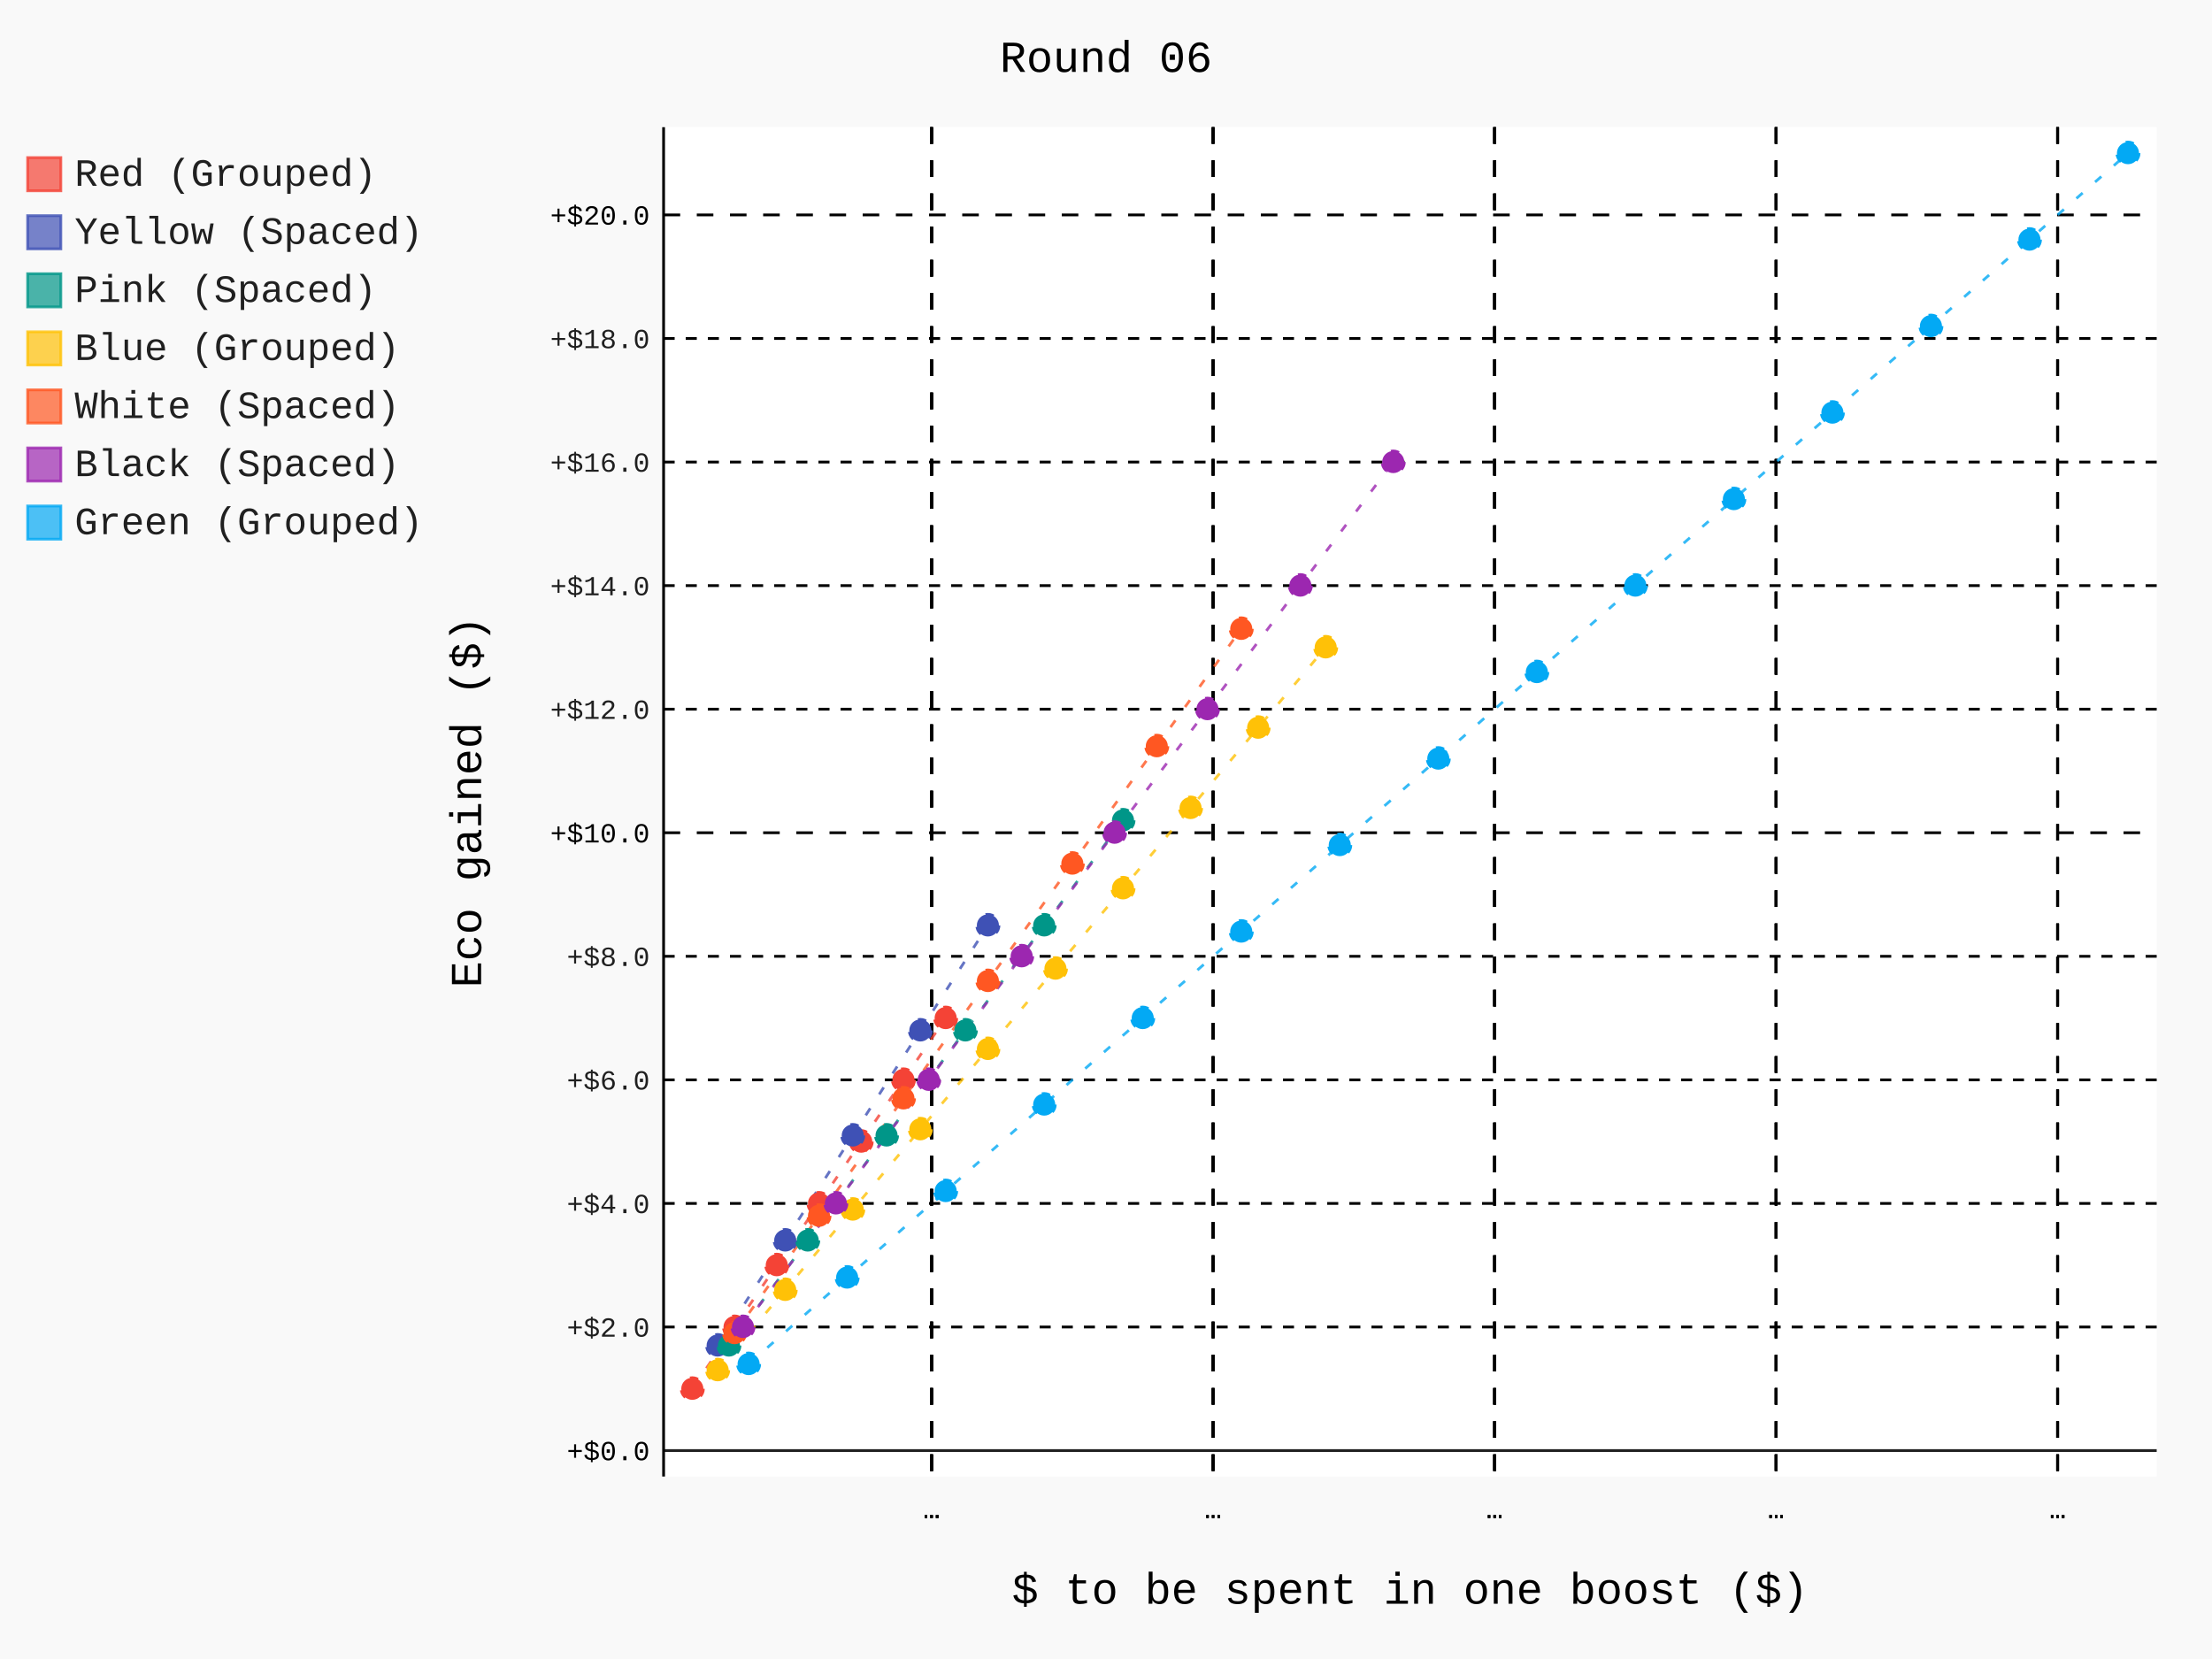
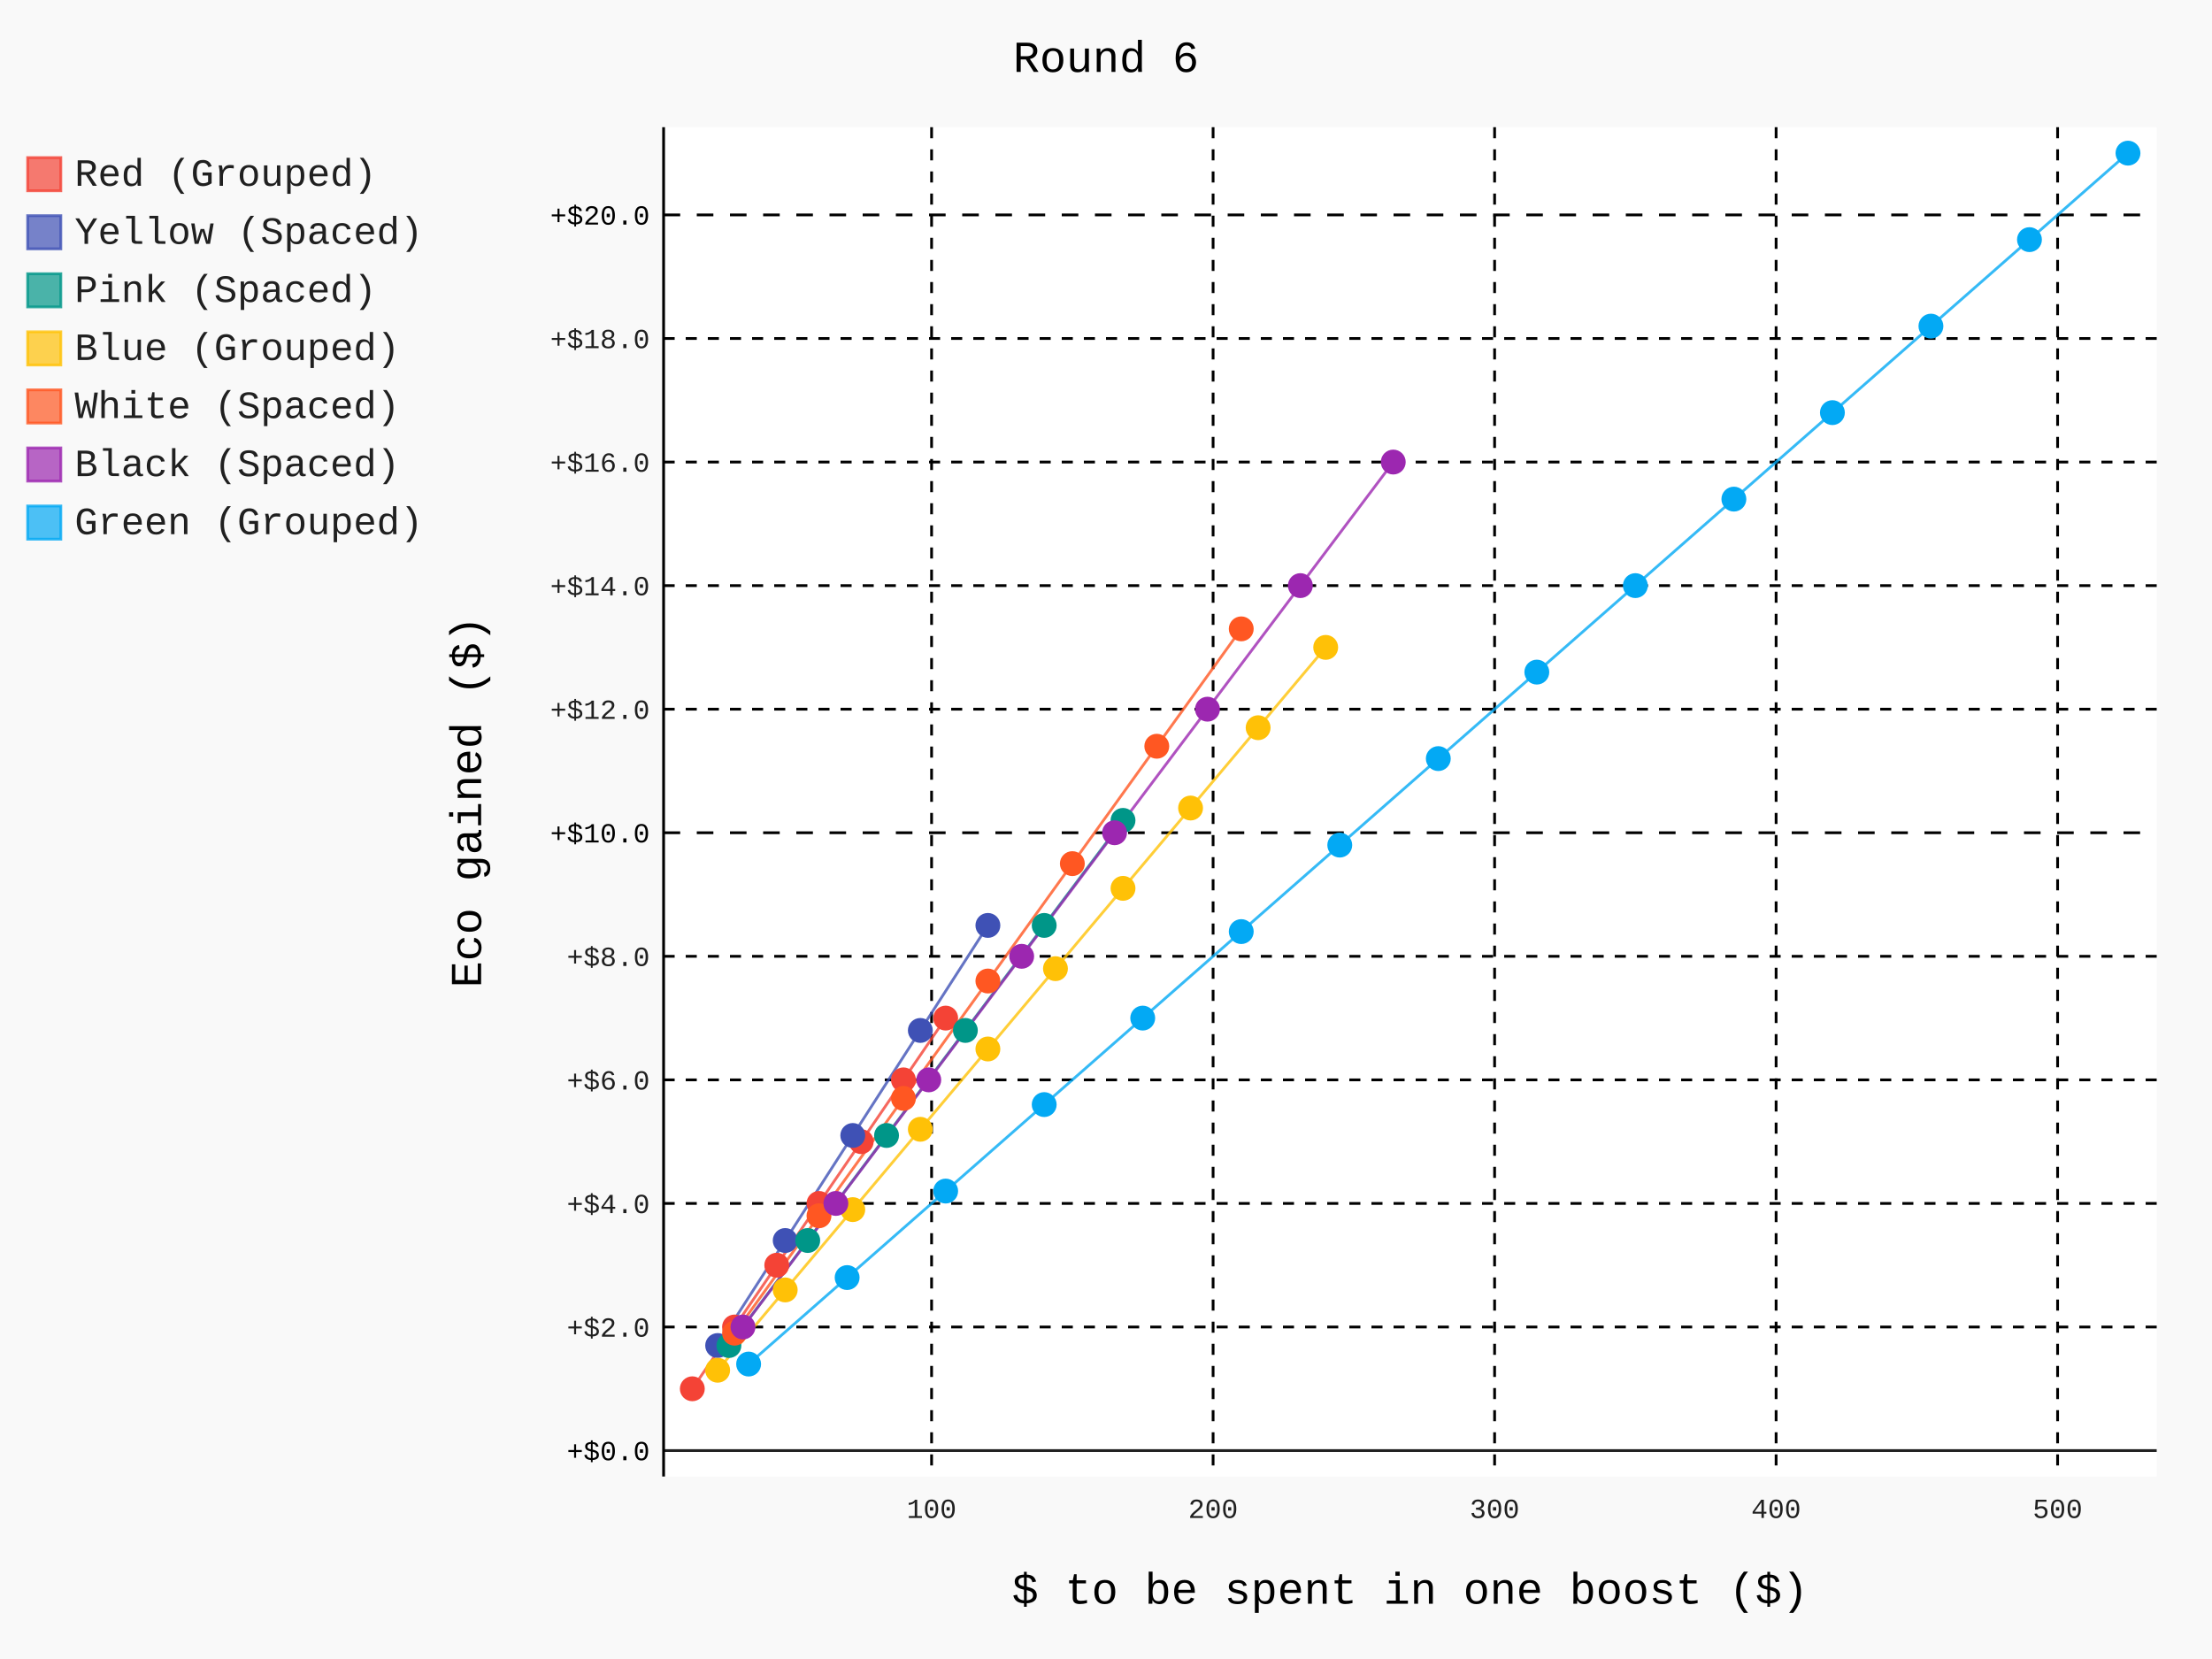
- <svg xmlns="http://www.w3.org/2000/svg" id="chart-84c415e4-877d-41c5-bbbe-a6e9b00bc953" class="pygal-chart" viewBox="0 0 800 600">
+ <svg xmlns="http://www.w3.org/2000/svg" id="chart-5680f69f-2356-4c0c-a480-8673e4171f04" class="pygal-chart" viewBox="0 0 800 600">
  <defs>
-     <style type="text/css">#chart-84c415e4-877d-41c5-bbbe-a6e9b00bc953{-webkit-user-select:none;-webkit-font-smoothing:antialiased;font-family:Consolas,"Liberation Mono",Menlo,Courier,monospace}#chart-84c415e4-877d-41c5-bbbe-a6e9b00bc953 .title{font-family:Consolas,"Liberation Mono",Menlo,Courier,monospace;font-size:16px}#chart-84c415e4-877d-41c5-bbbe-a6e9b00bc953 .legends .legend text{font-family:Consolas,"Liberation Mono",Menlo,Courier,monospace;font-size:14px}#chart-84c415e4-877d-41c5-bbbe-a6e9b00bc953 .axis text{font-family:Consolas,"Liberation Mono",Menlo,Courier,monospace;font-size:10px}#chart-84c415e4-877d-41c5-bbbe-a6e9b00bc953 .axis text.major{font-family:Consolas,"Liberation Mono",Menlo,Courier,monospace;font-size:10px}#chart-84c415e4-877d-41c5-bbbe-a6e9b00bc953 .text-overlay text.value{font-family:Consolas,"Liberation Mono",Menlo,Courier,monospace;font-size:16px}#chart-84c415e4-877d-41c5-bbbe-a6e9b00bc953 .text-overlay text.label{font-family:Consolas,"Liberation Mono",Menlo,Courier,monospace;font-size:10px}#chart-84c415e4-877d-41c5-bbbe-a6e9b00bc953 .tooltip{font-family:Consolas,"Liberation Mono",Menlo,Courier,monospace;font-size:14px}#chart-84c415e4-877d-41c5-bbbe-a6e9b00bc953 text.no_data{font-family:Consolas,"Liberation Mono",Menlo,Courier,monospace;font-size:64px}
- #chart-84c415e4-877d-41c5-bbbe-a6e9b00bc953{background-color:rgba(249,249,249,1)}#chart-84c415e4-877d-41c5-bbbe-a6e9b00bc953 path,#chart-84c415e4-877d-41c5-bbbe-a6e9b00bc953 line,#chart-84c415e4-877d-41c5-bbbe-a6e9b00bc953 rect,#chart-84c415e4-877d-41c5-bbbe-a6e9b00bc953 circle{-webkit-transition:150ms;-moz-transition:150ms;transition:150ms}#chart-84c415e4-877d-41c5-bbbe-a6e9b00bc953 .graph &gt; .background{fill:rgba(249,249,249,1)}#chart-84c415e4-877d-41c5-bbbe-a6e9b00bc953 .plot &gt; .background{fill:rgba(255,255,255,1)}#chart-84c415e4-877d-41c5-bbbe-a6e9b00bc953 .graph{fill:rgba(0,0,0,.87)}#chart-84c415e4-877d-41c5-bbbe-a6e9b00bc953 text.no_data{fill:rgba(0,0,0,1)}#chart-84c415e4-877d-41c5-bbbe-a6e9b00bc953 .title{fill:rgba(0,0,0,1)}#chart-84c415e4-877d-41c5-bbbe-a6e9b00bc953 .legends .legend text{fill:rgba(0,0,0,.87)}#chart-84c415e4-877d-41c5-bbbe-a6e9b00bc953 .legends .legend:hover text{fill:rgba(0,0,0,1)}#chart-84c415e4-877d-41c5-bbbe-a6e9b00bc953 .axis .line{stroke:rgba(0,0,0,1)}#chart-84c415e4-877d-41c5-bbbe-a6e9b00bc953 .axis .guide.line{stroke:rgba(0,0,0,.54)}#chart-84c415e4-877d-41c5-bbbe-a6e9b00bc953 .axis .major.line{stroke:rgba(0,0,0,.87)}#chart-84c415e4-877d-41c5-bbbe-a6e9b00bc953 .axis text.major{fill:rgba(0,0,0,1)}#chart-84c415e4-877d-41c5-bbbe-a6e9b00bc953 .axis.y .guides:hover .guide.line,#chart-84c415e4-877d-41c5-bbbe-a6e9b00bc953 .line-graph .axis.x .guides:hover .guide.line,#chart-84c415e4-877d-41c5-bbbe-a6e9b00bc953 .stackedline-graph .axis.x .guides:hover .guide.line,#chart-84c415e4-877d-41c5-bbbe-a6e9b00bc953 .xy-graph .axis.x .guides:hover .guide.line{stroke:rgba(0,0,0,1)}#chart-84c415e4-877d-41c5-bbbe-a6e9b00bc953 .axis .guides:hover text{fill:rgba(0,0,0,1)}#chart-84c415e4-877d-41c5-bbbe-a6e9b00bc953 .reactive{fill-opacity:.7;stroke-opacity:.8;stroke-width:1}#chart-84c415e4-877d-41c5-bbbe-a6e9b00bc953 .ci{stroke:rgba(0,0,0,.87)}#chart-84c415e4-877d-41c5-bbbe-a6e9b00bc953 .reactive.active,#chart-84c415e4-877d-41c5-bbbe-a6e9b00bc953 .active .reactive{fill-opacity:.8;stroke-opacity:.9;stroke-width:4}#chart-84c415e4-877d-41c5-bbbe-a6e9b00bc953 .ci .reactive.active{stroke-width:1.5}#chart-84c415e4-877d-41c5-bbbe-a6e9b00bc953 .series text{fill:rgba(0,0,0,1)}#chart-84c415e4-877d-41c5-bbbe-a6e9b00bc953 .tooltip rect{fill:rgba(255,255,255,1);stroke:rgba(0,0,0,1);-webkit-transition:opacity 150ms;-moz-transition:opacity 150ms;transition:opacity 150ms}#chart-84c415e4-877d-41c5-bbbe-a6e9b00bc953 .tooltip .label{fill:rgba(0,0,0,.87)}#chart-84c415e4-877d-41c5-bbbe-a6e9b00bc953 .tooltip .label{fill:rgba(0,0,0,.87)}#chart-84c415e4-877d-41c5-bbbe-a6e9b00bc953 .tooltip .legend{font-size:.8em;fill:rgba(0,0,0,.54)}#chart-84c415e4-877d-41c5-bbbe-a6e9b00bc953 .tooltip .x_label{font-size:.6em;fill:rgba(0,0,0,1)}#chart-84c415e4-877d-41c5-bbbe-a6e9b00bc953 .tooltip .xlink{font-size:.5em;text-decoration:underline}#chart-84c415e4-877d-41c5-bbbe-a6e9b00bc953 .tooltip .value{font-size:1.5em}#chart-84c415e4-877d-41c5-bbbe-a6e9b00bc953 .bound{font-size:.5em}#chart-84c415e4-877d-41c5-bbbe-a6e9b00bc953 .max-value{font-size:.75em;fill:rgba(0,0,0,.54)}#chart-84c415e4-877d-41c5-bbbe-a6e9b00bc953 .map-element{fill:rgba(255,255,255,1);stroke:rgba(0,0,0,.54) !important}#chart-84c415e4-877d-41c5-bbbe-a6e9b00bc953 .map-element .reactive{fill-opacity:inherit;stroke-opacity:inherit}#chart-84c415e4-877d-41c5-bbbe-a6e9b00bc953 .color-0,#chart-84c415e4-877d-41c5-bbbe-a6e9b00bc953 .color-0 a:visited{stroke:#F44336;fill:#F44336}#chart-84c415e4-877d-41c5-bbbe-a6e9b00bc953 .color-1,#chart-84c415e4-877d-41c5-bbbe-a6e9b00bc953 .color-1 a:visited{stroke:#3F51B5;fill:#3F51B5}#chart-84c415e4-877d-41c5-bbbe-a6e9b00bc953 .color-2,#chart-84c415e4-877d-41c5-bbbe-a6e9b00bc953 .color-2 a:visited{stroke:#009688;fill:#009688}#chart-84c415e4-877d-41c5-bbbe-a6e9b00bc953 .color-3,#chart-84c415e4-877d-41c5-bbbe-a6e9b00bc953 .color-3 a:visited{stroke:#FFC107;fill:#FFC107}#chart-84c415e4-877d-41c5-bbbe-a6e9b00bc953 .color-4,#chart-84c415e4-877d-41c5-bbbe-a6e9b00bc953 .color-4 a:visited{stroke:#FF5722;fill:#FF5722}#chart-84c415e4-877d-41c5-bbbe-a6e9b00bc953 .color-5,#chart-84c415e4-877d-41c5-bbbe-a6e9b00bc953 .color-5 a:visited{stroke:#9C27B0;fill:#9C27B0}#chart-84c415e4-877d-41c5-bbbe-a6e9b00bc953 .color-6,#chart-84c415e4-877d-41c5-bbbe-a6e9b00bc953 .color-6 a:visited{stroke:#03A9F4;fill:#03A9F4}#chart-84c415e4-877d-41c5-bbbe-a6e9b00bc953 .text-overlay .color-0 text{fill:black}#chart-84c415e4-877d-41c5-bbbe-a6e9b00bc953 .text-overlay .color-1 text{fill:black}#chart-84c415e4-877d-41c5-bbbe-a6e9b00bc953 .text-overlay .color-2 text{fill:black}#chart-84c415e4-877d-41c5-bbbe-a6e9b00bc953 .text-overlay .color-3 text{fill:black}#chart-84c415e4-877d-41c5-bbbe-a6e9b00bc953 .text-overlay .color-4 text{fill:black}#chart-84c415e4-877d-41c5-bbbe-a6e9b00bc953 .text-overlay .color-5 text{fill:black}#chart-84c415e4-877d-41c5-bbbe-a6e9b00bc953 .text-overlay .color-6 text{fill:black}#chart-84c415e4-877d-41c5-bbbe-a6e9b00bc953 .series{stroke-width:2;stroke-dasharray:3,6}#chart-84c415e4-877d-41c5-bbbe-a6e9b00bc953 .series.serie-0{stroke-width:2;stroke-dasharray:3,6}#chart-84c415e4-877d-41c5-bbbe-a6e9b00bc953 .series.serie-1{stroke-width:2;stroke-dasharray:3,6}#chart-84c415e4-877d-41c5-bbbe-a6e9b00bc953 .series.serie-2{stroke-width:2;stroke-dasharray:3,6}#chart-84c415e4-877d-41c5-bbbe-a6e9b00bc953 .series.serie-3{stroke-width:2;stroke-dasharray:3,6}#chart-84c415e4-877d-41c5-bbbe-a6e9b00bc953 .series.serie-4{stroke-width:2;stroke-dasharray:3,6}#chart-84c415e4-877d-41c5-bbbe-a6e9b00bc953 .series.serie-5{stroke-width:2;stroke-dasharray:3,6}#chart-84c415e4-877d-41c5-bbbe-a6e9b00bc953 .series.serie-6{stroke-width:2;stroke-dasharray:3,6}
- #chart-84c415e4-877d-41c5-bbbe-a6e9b00bc953 text.no_data{text-anchor:middle}#chart-84c415e4-877d-41c5-bbbe-a6e9b00bc953 .guide.line{fill:none}#chart-84c415e4-877d-41c5-bbbe-a6e9b00bc953 .centered{text-anchor:middle}#chart-84c415e4-877d-41c5-bbbe-a6e9b00bc953 .title{text-anchor:middle}#chart-84c415e4-877d-41c5-bbbe-a6e9b00bc953 .legends .legend text{fill-opacity:1}#chart-84c415e4-877d-41c5-bbbe-a6e9b00bc953 .axis.x text{text-anchor:middle}#chart-84c415e4-877d-41c5-bbbe-a6e9b00bc953 .axis.x:not(.web) text[transform]{text-anchor:start}#chart-84c415e4-877d-41c5-bbbe-a6e9b00bc953 .axis.x:not(.web) text[transform].backwards{text-anchor:end}#chart-84c415e4-877d-41c5-bbbe-a6e9b00bc953 .axis.y text{text-anchor:end}#chart-84c415e4-877d-41c5-bbbe-a6e9b00bc953 .axis.y text[transform].backwards{text-anchor:start}#chart-84c415e4-877d-41c5-bbbe-a6e9b00bc953 .axis.y2 text{text-anchor:start}#chart-84c415e4-877d-41c5-bbbe-a6e9b00bc953 .axis.y2 text[transform].backwards{text-anchor:end}#chart-84c415e4-877d-41c5-bbbe-a6e9b00bc953 .axis .guide.line{stroke-dasharray:4,4;stroke:black}#chart-84c415e4-877d-41c5-bbbe-a6e9b00bc953 .axis .major.guide.line{stroke-dasharray:6,6;stroke:black}#chart-84c415e4-877d-41c5-bbbe-a6e9b00bc953 .horizontal .axis.y .guide.line,#chart-84c415e4-877d-41c5-bbbe-a6e9b00bc953 .horizontal .axis.y2 .guide.line,#chart-84c415e4-877d-41c5-bbbe-a6e9b00bc953 .vertical .axis.x .guide.line{opacity:0}#chart-84c415e4-877d-41c5-bbbe-a6e9b00bc953 .horizontal .axis.always_show .guide.line,#chart-84c415e4-877d-41c5-bbbe-a6e9b00bc953 .vertical .axis.always_show .guide.line{opacity:1 !important}#chart-84c415e4-877d-41c5-bbbe-a6e9b00bc953 .axis.y .guides:hover .guide.line,#chart-84c415e4-877d-41c5-bbbe-a6e9b00bc953 .axis.y2 .guides:hover .guide.line,#chart-84c415e4-877d-41c5-bbbe-a6e9b00bc953 .axis.x .guides:hover .guide.line{opacity:1}#chart-84c415e4-877d-41c5-bbbe-a6e9b00bc953 .axis .guides:hover text{opacity:1}#chart-84c415e4-877d-41c5-bbbe-a6e9b00bc953 .nofill{fill:none}#chart-84c415e4-877d-41c5-bbbe-a6e9b00bc953 .subtle-fill{fill-opacity:.2}#chart-84c415e4-877d-41c5-bbbe-a6e9b00bc953 .dot{stroke-width:1px;fill-opacity:1;stroke-opacity:1}#chart-84c415e4-877d-41c5-bbbe-a6e9b00bc953 .dot.active{stroke-width:5px}#chart-84c415e4-877d-41c5-bbbe-a6e9b00bc953 .dot.negative{fill:transparent}#chart-84c415e4-877d-41c5-bbbe-a6e9b00bc953 text,#chart-84c415e4-877d-41c5-bbbe-a6e9b00bc953 tspan{stroke:none !important}#chart-84c415e4-877d-41c5-bbbe-a6e9b00bc953 .series text.active{opacity:1}#chart-84c415e4-877d-41c5-bbbe-a6e9b00bc953 .tooltip rect{fill-opacity:.95;stroke-width:.5}#chart-84c415e4-877d-41c5-bbbe-a6e9b00bc953 .tooltip text{fill-opacity:1}#chart-84c415e4-877d-41c5-bbbe-a6e9b00bc953 .showable{visibility:hidden}#chart-84c415e4-877d-41c5-bbbe-a6e9b00bc953 .showable.shown{visibility:visible}#chart-84c415e4-877d-41c5-bbbe-a6e9b00bc953 .gauge-background{fill:rgba(229,229,229,1);stroke:none}#chart-84c415e4-877d-41c5-bbbe-a6e9b00bc953 .bg-lines{stroke:rgba(249,249,249,1);stroke-width:2px}</style>
+     <style type="text/css">#chart-5680f69f-2356-4c0c-a480-8673e4171f04{-webkit-user-select:none;-webkit-font-smoothing:antialiased;font-family:Consolas,"Liberation Mono",Menlo,Courier,monospace}#chart-5680f69f-2356-4c0c-a480-8673e4171f04 .title{font-family:Consolas,"Liberation Mono",Menlo,Courier,monospace;font-size:16px}#chart-5680f69f-2356-4c0c-a480-8673e4171f04 .legends .legend text{font-family:Consolas,"Liberation Mono",Menlo,Courier,monospace;font-size:14px}#chart-5680f69f-2356-4c0c-a480-8673e4171f04 .axis text{font-family:Consolas,"Liberation Mono",Menlo,Courier,monospace;font-size:10px}#chart-5680f69f-2356-4c0c-a480-8673e4171f04 .axis text.major{font-family:Consolas,"Liberation Mono",Menlo,Courier,monospace;font-size:10px}#chart-5680f69f-2356-4c0c-a480-8673e4171f04 .text-overlay text.value{font-family:Consolas,"Liberation Mono",Menlo,Courier,monospace;font-size:16px}#chart-5680f69f-2356-4c0c-a480-8673e4171f04 .text-overlay text.label{font-family:Consolas,"Liberation Mono",Menlo,Courier,monospace;font-size:10px}#chart-5680f69f-2356-4c0c-a480-8673e4171f04 .tooltip{font-family:Consolas,"Liberation Mono",Menlo,Courier,monospace;font-size:14px}#chart-5680f69f-2356-4c0c-a480-8673e4171f04 text.no_data{font-family:Consolas,"Liberation Mono",Menlo,Courier,monospace;font-size:64px}
+ #chart-5680f69f-2356-4c0c-a480-8673e4171f04{background-color:rgba(249,249,249,1)}#chart-5680f69f-2356-4c0c-a480-8673e4171f04 path,#chart-5680f69f-2356-4c0c-a480-8673e4171f04 line,#chart-5680f69f-2356-4c0c-a480-8673e4171f04 rect,#chart-5680f69f-2356-4c0c-a480-8673e4171f04 circle{-webkit-transition:150ms;-moz-transition:150ms;transition:150ms}#chart-5680f69f-2356-4c0c-a480-8673e4171f04 .graph &gt; .background{fill:rgba(249,249,249,1)}#chart-5680f69f-2356-4c0c-a480-8673e4171f04 .plot &gt; .background{fill:rgba(255,255,255,1)}#chart-5680f69f-2356-4c0c-a480-8673e4171f04 .graph{fill:rgba(0,0,0,.87)}#chart-5680f69f-2356-4c0c-a480-8673e4171f04 text.no_data{fill:rgba(0,0,0,1)}#chart-5680f69f-2356-4c0c-a480-8673e4171f04 .title{fill:rgba(0,0,0,1)}#chart-5680f69f-2356-4c0c-a480-8673e4171f04 .legends .legend text{fill:rgba(0,0,0,.87)}#chart-5680f69f-2356-4c0c-a480-8673e4171f04 .legends .legend:hover text{fill:rgba(0,0,0,1)}#chart-5680f69f-2356-4c0c-a480-8673e4171f04 .axis .line{stroke:rgba(0,0,0,1)}#chart-5680f69f-2356-4c0c-a480-8673e4171f04 .axis .guide.line{stroke:rgba(0,0,0,.54)}#chart-5680f69f-2356-4c0c-a480-8673e4171f04 .axis .major.line{stroke:rgba(0,0,0,.87)}#chart-5680f69f-2356-4c0c-a480-8673e4171f04 .axis text.major{fill:rgba(0,0,0,1)}#chart-5680f69f-2356-4c0c-a480-8673e4171f04 .axis.y .guides:hover .guide.line,#chart-5680f69f-2356-4c0c-a480-8673e4171f04 .line-graph .axis.x .guides:hover .guide.line,#chart-5680f69f-2356-4c0c-a480-8673e4171f04 .stackedline-graph .axis.x .guides:hover .guide.line,#chart-5680f69f-2356-4c0c-a480-8673e4171f04 .xy-graph .axis.x .guides:hover .guide.line{stroke:rgba(0,0,0,1)}#chart-5680f69f-2356-4c0c-a480-8673e4171f04 .axis .guides:hover text{fill:rgba(0,0,0,1)}#chart-5680f69f-2356-4c0c-a480-8673e4171f04 .reactive{fill-opacity:.7;stroke-opacity:.8;stroke-width:1}#chart-5680f69f-2356-4c0c-a480-8673e4171f04 .ci{stroke:rgba(0,0,0,.87)}#chart-5680f69f-2356-4c0c-a480-8673e4171f04 .reactive.active,#chart-5680f69f-2356-4c0c-a480-8673e4171f04 .active .reactive{fill-opacity:.8;stroke-opacity:.9;stroke-width:4}#chart-5680f69f-2356-4c0c-a480-8673e4171f04 .ci .reactive.active{stroke-width:1.5}#chart-5680f69f-2356-4c0c-a480-8673e4171f04 .series text{fill:rgba(0,0,0,1)}#chart-5680f69f-2356-4c0c-a480-8673e4171f04 .tooltip rect{fill:rgba(255,255,255,1);stroke:rgba(0,0,0,1);-webkit-transition:opacity 150ms;-moz-transition:opacity 150ms;transition:opacity 150ms}#chart-5680f69f-2356-4c0c-a480-8673e4171f04 .tooltip .label{fill:rgba(0,0,0,.87)}#chart-5680f69f-2356-4c0c-a480-8673e4171f04 .tooltip .label{fill:rgba(0,0,0,.87)}#chart-5680f69f-2356-4c0c-a480-8673e4171f04 .tooltip .legend{font-size:.8em;fill:rgba(0,0,0,.54)}#chart-5680f69f-2356-4c0c-a480-8673e4171f04 .tooltip .x_label{font-size:.6em;fill:rgba(0,0,0,1)}#chart-5680f69f-2356-4c0c-a480-8673e4171f04 .tooltip .xlink{font-size:.5em;text-decoration:underline}#chart-5680f69f-2356-4c0c-a480-8673e4171f04 .tooltip .value{font-size:1.5em}#chart-5680f69f-2356-4c0c-a480-8673e4171f04 .bound{font-size:.5em}#chart-5680f69f-2356-4c0c-a480-8673e4171f04 .max-value{font-size:.75em;fill:rgba(0,0,0,.54)}#chart-5680f69f-2356-4c0c-a480-8673e4171f04 .map-element{fill:rgba(255,255,255,1);stroke:rgba(0,0,0,.54) !important}#chart-5680f69f-2356-4c0c-a480-8673e4171f04 .map-element .reactive{fill-opacity:inherit;stroke-opacity:inherit}#chart-5680f69f-2356-4c0c-a480-8673e4171f04 .color-0,#chart-5680f69f-2356-4c0c-a480-8673e4171f04 .color-0 a:visited{stroke:#F44336;fill:#F44336}#chart-5680f69f-2356-4c0c-a480-8673e4171f04 .color-1,#chart-5680f69f-2356-4c0c-a480-8673e4171f04 .color-1 a:visited{stroke:#3F51B5;fill:#3F51B5}#chart-5680f69f-2356-4c0c-a480-8673e4171f04 .color-2,#chart-5680f69f-2356-4c0c-a480-8673e4171f04 .color-2 a:visited{stroke:#009688;fill:#009688}#chart-5680f69f-2356-4c0c-a480-8673e4171f04 .color-3,#chart-5680f69f-2356-4c0c-a480-8673e4171f04 .color-3 a:visited{stroke:#FFC107;fill:#FFC107}#chart-5680f69f-2356-4c0c-a480-8673e4171f04 .color-4,#chart-5680f69f-2356-4c0c-a480-8673e4171f04 .color-4 a:visited{stroke:#FF5722;fill:#FF5722}#chart-5680f69f-2356-4c0c-a480-8673e4171f04 .color-5,#chart-5680f69f-2356-4c0c-a480-8673e4171f04 .color-5 a:visited{stroke:#9C27B0;fill:#9C27B0}#chart-5680f69f-2356-4c0c-a480-8673e4171f04 .color-6,#chart-5680f69f-2356-4c0c-a480-8673e4171f04 .color-6 a:visited{stroke:#03A9F4;fill:#03A9F4}#chart-5680f69f-2356-4c0c-a480-8673e4171f04 .text-overlay .color-0 text{fill:black}#chart-5680f69f-2356-4c0c-a480-8673e4171f04 .text-overlay .color-1 text{fill:black}#chart-5680f69f-2356-4c0c-a480-8673e4171f04 .text-overlay .color-2 text{fill:black}#chart-5680f69f-2356-4c0c-a480-8673e4171f04 .text-overlay .color-3 text{fill:black}#chart-5680f69f-2356-4c0c-a480-8673e4171f04 .text-overlay .color-4 text{fill:black}#chart-5680f69f-2356-4c0c-a480-8673e4171f04 .text-overlay .color-5 text{fill:black}#chart-5680f69f-2356-4c0c-a480-8673e4171f04 .text-overlay .color-6 text{fill:black}#chart-5680f69f-2356-4c0c-a480-8673e4171f04 .series{stroke-width:2;stroke-dasharray:(2,3)}#chart-5680f69f-2356-4c0c-a480-8673e4171f04 .series.serie-0{stroke-width:2;stroke-dasharray:(2,3)}#chart-5680f69f-2356-4c0c-a480-8673e4171f04 .series.serie-1{stroke-width:2;stroke-dasharray:(2,3)}#chart-5680f69f-2356-4c0c-a480-8673e4171f04 .series.serie-2{stroke-width:2;stroke-dasharray:(2,3)}#chart-5680f69f-2356-4c0c-a480-8673e4171f04 .series.serie-3{stroke-width:2;stroke-dasharray:(2,3)}#chart-5680f69f-2356-4c0c-a480-8673e4171f04 .series.serie-4{stroke-width:2;stroke-dasharray:(2,3)}#chart-5680f69f-2356-4c0c-a480-8673e4171f04 .series.serie-5{stroke-width:2;stroke-dasharray:(2,3)}#chart-5680f69f-2356-4c0c-a480-8673e4171f04 .series.serie-6{stroke-width:2;stroke-dasharray:(2,3)}
+ #chart-5680f69f-2356-4c0c-a480-8673e4171f04 text.no_data{text-anchor:middle}#chart-5680f69f-2356-4c0c-a480-8673e4171f04 .guide.line{fill:none}#chart-5680f69f-2356-4c0c-a480-8673e4171f04 .centered{text-anchor:middle}#chart-5680f69f-2356-4c0c-a480-8673e4171f04 .title{text-anchor:middle}#chart-5680f69f-2356-4c0c-a480-8673e4171f04 .legends .legend text{fill-opacity:1}#chart-5680f69f-2356-4c0c-a480-8673e4171f04 .axis.x text{text-anchor:middle}#chart-5680f69f-2356-4c0c-a480-8673e4171f04 .axis.x:not(.web) text[transform]{text-anchor:start}#chart-5680f69f-2356-4c0c-a480-8673e4171f04 .axis.x:not(.web) text[transform].backwards{text-anchor:end}#chart-5680f69f-2356-4c0c-a480-8673e4171f04 .axis.y text{text-anchor:end}#chart-5680f69f-2356-4c0c-a480-8673e4171f04 .axis.y text[transform].backwards{text-anchor:start}#chart-5680f69f-2356-4c0c-a480-8673e4171f04 .axis.y2 text{text-anchor:start}#chart-5680f69f-2356-4c0c-a480-8673e4171f04 .axis.y2 text[transform].backwards{text-anchor:end}#chart-5680f69f-2356-4c0c-a480-8673e4171f04 .axis .guide.line{stroke-dasharray:4,4;stroke:black}#chart-5680f69f-2356-4c0c-a480-8673e4171f04 .axis .major.guide.line{stroke-dasharray:6,6;stroke:black}#chart-5680f69f-2356-4c0c-a480-8673e4171f04 .horizontal .axis.y .guide.line,#chart-5680f69f-2356-4c0c-a480-8673e4171f04 .horizontal .axis.y2 .guide.line,#chart-5680f69f-2356-4c0c-a480-8673e4171f04 .vertical .axis.x .guide.line{opacity:0}#chart-5680f69f-2356-4c0c-a480-8673e4171f04 .horizontal .axis.always_show .guide.line,#chart-5680f69f-2356-4c0c-a480-8673e4171f04 .vertical .axis.always_show .guide.line{opacity:1 !important}#chart-5680f69f-2356-4c0c-a480-8673e4171f04 .axis.y .guides:hover .guide.line,#chart-5680f69f-2356-4c0c-a480-8673e4171f04 .axis.y2 .guides:hover .guide.line,#chart-5680f69f-2356-4c0c-a480-8673e4171f04 .axis.x .guides:hover .guide.line{opacity:1}#chart-5680f69f-2356-4c0c-a480-8673e4171f04 .axis .guides:hover text{opacity:1}#chart-5680f69f-2356-4c0c-a480-8673e4171f04 .nofill{fill:none}#chart-5680f69f-2356-4c0c-a480-8673e4171f04 .subtle-fill{fill-opacity:.2}#chart-5680f69f-2356-4c0c-a480-8673e4171f04 .dot{stroke-width:1px;fill-opacity:1;stroke-opacity:1}#chart-5680f69f-2356-4c0c-a480-8673e4171f04 .dot.active{stroke-width:5px}#chart-5680f69f-2356-4c0c-a480-8673e4171f04 .dot.negative{fill:transparent}#chart-5680f69f-2356-4c0c-a480-8673e4171f04 text,#chart-5680f69f-2356-4c0c-a480-8673e4171f04 tspan{stroke:none !important}#chart-5680f69f-2356-4c0c-a480-8673e4171f04 .series text.active{opacity:1}#chart-5680f69f-2356-4c0c-a480-8673e4171f04 .tooltip rect{fill-opacity:.95;stroke-width:.5}#chart-5680f69f-2356-4c0c-a480-8673e4171f04 .tooltip text{fill-opacity:1}#chart-5680f69f-2356-4c0c-a480-8673e4171f04 .showable{visibility:hidden}#chart-5680f69f-2356-4c0c-a480-8673e4171f04 .showable.shown{visibility:visible}#chart-5680f69f-2356-4c0c-a480-8673e4171f04 .gauge-background{fill:rgba(229,229,229,1);stroke:none}#chart-5680f69f-2356-4c0c-a480-8673e4171f04 .bg-lines{stroke:rgba(249,249,249,1);stroke-width:2px}</style>
  </defs>
  <g class="graph xy-graph vertical">
    <rect x="0" y="0" width="800" height="600" class="background" />
    <g transform="translate(240, 46)" class="plot">
      <rect x="0" y="0" width="540.0" height="488" class="background" />
      <g class="axis y always_show">
        <g class="guides">
          <path d="M0 478.615 h540" class="major line" />
          <text x="-5" y="482.115" class="major">+$0.0</text>
        </g>
        <g class="guides">
          <path d="M0 433.927 h540" class="guide line" />
          <text x="-5" y="437.427" class="">+$2.0</text>
        </g>
        <g class="guides">
          <path d="M0 389.238 h540" class="guide line" />
          <text x="-5" y="392.738" class="">+$4.0</text>
        </g>
        <g class="guides">
          <path d="M0 344.549 h540" class="guide line" />
          <text x="-5" y="348.049" class="">+$6.0</text>
        </g>
        <g class="guides">
          <path d="M0 299.861 h540" class="guide line" />
          <text x="-5" y="303.361" class="">+$8.0</text>
        </g>
        <g class="guides">
          <path d="M0 255.172 h540" class="major guide line" />
          <text x="-5" y="258.672" class="major">+$10.0</text>
        </g>
        <g class="guides">
          <path d="M0 210.484 h540" class="guide line" />
          <text x="-5" y="213.984" class="">+$12.0</text>
        </g>
        <g class="guides">
          <path d="M0 165.795 h540" class="guide line" />
          <text x="-5" y="169.295" class="">+$14.0</text>
        </g>
        <g class="guides">
          <path d="M0 121.106 h540" class="guide line" />
          <text x="-5" y="124.606" class="">+$16.0</text>
        </g>
        <g class="guides">
          <path d="M0 76.418 h540" class="guide line" />
          <text x="-5" y="79.918" class="">+$18.0</text>
        </g>
        <g class="guides">
          <path d="M0 31.729 h540" class="major guide line" />
          <text x="-5" y="35.229" class="major">+$20.0</text>
        </g>
      </g>
      <g class="axis x always_show">
        <path d="M0 0 v488" class="line" />
        <g class="guides">
-           <path d="M96.923 0 v488" class="major guide line" />
-           <text x="96.923" y="503.0" class="major">…</text>
-         </g>
-         <g class="guides">
-           <path d="M198.733 0 v488" class="major guide line" />
-           <text x="198.733" y="503.0" class="major">…</text>
-         </g>
-         <g class="guides">
-           <path d="M300.543 0 v488" class="major guide line" />
-           <text x="300.543" y="503.0" class="major">…</text>
-         </g>
-         <g class="guides">
-           <path d="M402.353 0 v488" class="major guide line" />
-           <text x="402.353" y="503.0" class="major">…</text>
-         </g>
-         <g class="guides">
-           <path d="M504.163 0 v488" class="major guide line" />
-           <text x="504.163" y="503.0" class="major">…</text>
-         </g>
-         <g class="guides">
-           <path d="M96.923 0 v488" class="major guide line" />
-           <text x="96.923" y="503.0" class="major">…</text>
-         </g>
-         <g class="guides">
-           <path d="M198.733 0 v488" class="major guide line" />
-           <text x="198.733" y="503.0" class="major">…</text>
-         </g>
-         <g class="guides">
-           <path d="M300.543 0 v488" class="major guide line" />
-           <text x="300.543" y="503.0" class="major">…</text>
-         </g>
-         <g class="guides">
-           <path d="M402.353 0 v488" class="major guide line" />
-           <text x="402.353" y="503.0" class="major">…</text>
-         </g>
-         <g class="guides">
-           <path d="M504.163 0 v488" class="major guide line" />
-           <text x="504.163" y="503.0" class="major">…</text>
-         </g>
-         <g class="guides">
-           <path d="M96.923 0 v488" class="major guide line" />
-           <text x="96.923" y="503.0" class="major">…</text>
-         </g>
-         <g class="guides">
-           <path d="M198.733 0 v488" class="major guide line" />
-           <text x="198.733" y="503.0" class="major">…</text>
-         </g>
-         <g class="guides">
-           <path d="M300.543 0 v488" class="major guide line" />
-           <text x="300.543" y="503.0" class="major">…</text>
-         </g>
-         <g class="guides">
-           <path d="M402.353 0 v488" class="major guide line" />
-           <text x="402.353" y="503.0" class="major">…</text>
-         </g>
-         <g class="guides">
-           <path d="M504.163 0 v488" class="major guide line" />
-           <text x="504.163" y="503.0" class="major">…</text>
-         </g>
-         <g class="guides">
-           <path d="M96.923 0 v488" class="major guide line" />
-           <text x="96.923" y="503.0" class="major">…</text>
-         </g>
-         <g class="guides">
-           <path d="M198.733 0 v488" class="major guide line" />
-           <text x="198.733" y="503.0" class="major">…</text>
-         </g>
-         <g class="guides">
-           <path d="M300.543 0 v488" class="major guide line" />
-           <text x="300.543" y="503.0" class="major">…</text>
-         </g>
-         <g class="guides">
-           <path d="M402.353 0 v488" class="major guide line" />
-           <text x="402.353" y="503.0" class="major">…</text>
-         </g>
-         <g class="guides">
-           <path d="M504.163 0 v488" class="major guide line" />
-           <text x="504.163" y="503.0" class="major">…</text>
-         </g>
-         <g class="guides">
-           <path d="M96.923 0 v488" class="major guide line" />
-           <text x="96.923" y="503.0" class="major">…</text>
+           <path d="M96.923 0 v488" class="guide line" />
+           <text x="96.923" y="503.0" class="">100</text>
+         </g>
+         <g class="guides">
+           <path d="M198.733 0 v488" class="guide line" />
+           <text x="198.733" y="503.0" class="">200</text>
+         </g>
+         <g class="guides">
+           <path d="M300.543 0 v488" class="guide line" />
+           <text x="300.543" y="503.0" class="">300</text>
+         </g>
+         <g class="guides">
+           <path d="M402.353 0 v488" class="guide line" />
+           <text x="402.353" y="503.0" class="">400</text>
+         </g>
+         <g class="guides">
+           <path d="M504.163 0 v488" class="guide line" />
+           <text x="504.163" y="503.0" class="">500</text>
        </g>
      </g>
      <g class="series serie-0 color-0">
        <path d="M10.385 456.271 L25.656 433.927 40.928 411.582 56.199 389.238 71.471 366.894 86.742 344.549 102.014 322.205" class="line reactive nofill" />
      </g>
      <g class="series serie-1 color-1">
        <path d="M19.548 440.63 L43.982 402.645 68.416 364.659 92.851 326.674 117.285 288.689" class="line reactive nofill" />
      </g>
      <g class="series serie-2 color-2">
        <path d="M23.62 440.63 L52.127 402.645 80.633 364.659 109.14 326.674 137.647 288.689 166.154 250.703" class="line reactive nofill" />
      </g>
      <g class="series serie-3 color-3">
        <path d="M19.548 449.568 L43.982 420.52 68.416 391.473 92.851 362.425 117.285 333.377 141.719 304.33 166.154 275.282 190.588 246.234 215.023 217.187 239.457 188.139" class="line reactive nofill" />
      </g>
      <g class="series serie-4 color-4">
        <path d="M25.656 436.161 L56.199 393.707 86.742 351.253 117.285 308.799 147.828 266.344 178.371 223.89 208.914 181.436" class="line reactive nofill" />
      </g>
      <g class="series serie-5 color-5">
        <path d="M28.71 433.927 L62.308 389.238 95.905 344.549 129.502 299.861 163.1 255.172 196.697 210.484 230.294 165.795 263.891 121.106" class="line reactive nofill" />
      </g>
      <g class="series serie-6 color-6">
        <path d="M30.747 447.333 L66.38 416.051 102.014 384.769 137.647 353.487 173.281 322.205 208.914 290.923 244.548 259.641 280.181 228.359 315.814 197.077 351.448 165.795 387.081 134.513 422.715 103.231 458.348 71.949 493.982 40.667 529.615 9.385" class="line reactive nofill" />
      </g>
    </g>
    <g class="titles">
-       <text x="400.0" y="26" class="title plot_title">Round 06</text>
+       <text x="400.0" y="26" class="title plot_title">Round 6</text>
      <text x="510.0" y="580" class="title">$ to be spent in one boost ($)</text>
      <text x="148.0" y="316.0" class="title" transform="rotate(-90 148 290)">Eco gained ($)</text>
    </g>
    <g transform="translate(240, 46)" class="plot overlay">
      <g class="series serie-0 color-0">
        <g class="dots">
          <circle cx="10.385" cy="456.271" r="4" class="dot reactive tooltip-trigger" />
        </g>
        <g class="dots">
          <circle cx="25.656" cy="433.927" r="4" class="dot reactive tooltip-trigger" />
        </g>
        <g class="dots">
          <circle cx="40.928" cy="411.582" r="4" class="dot reactive tooltip-trigger" />
        </g>
        <g class="dots">
          <circle cx="56.199" cy="389.238" r="4" class="dot reactive tooltip-trigger" />
        </g>
        <g class="dots">
          <circle cx="71.471" cy="366.894" r="4" class="dot reactive tooltip-trigger" />
        </g>
        <g class="dots">
          <circle cx="86.742" cy="344.549" r="4" class="dot reactive tooltip-trigger" />
        </g>
        <g class="dots">
          <circle cx="102.014" cy="322.205" r="4" class="dot reactive tooltip-trigger" />
        </g>
      </g>
      <g class="series serie-1 color-1">
        <g class="dots">
          <circle cx="19.548" cy="440.63" r="4" class="dot reactive tooltip-trigger" />
        </g>
        <g class="dots">
          <circle cx="43.982" cy="402.645" r="4" class="dot reactive tooltip-trigger" />
        </g>
        <g class="dots">
          <circle cx="68.416" cy="364.659" r="4" class="dot reactive tooltip-trigger" />
        </g>
        <g class="dots">
          <circle cx="92.851" cy="326.674" r="4" class="dot reactive tooltip-trigger" />
        </g>
        <g class="dots">
          <circle cx="117.285" cy="288.689" r="4" class="dot reactive tooltip-trigger" />
        </g>
      </g>
      <g class="series serie-2 color-2">
        <g class="dots">
          <circle cx="23.62" cy="440.63" r="4" class="dot reactive tooltip-trigger" />
        </g>
        <g class="dots">
          <circle cx="52.127" cy="402.645" r="4" class="dot reactive tooltip-trigger" />
        </g>
        <g class="dots">
          <circle cx="80.633" cy="364.659" r="4" class="dot reactive tooltip-trigger" />
        </g>
        <g class="dots">
          <circle cx="109.14" cy="326.674" r="4" class="dot reactive tooltip-trigger" />
        </g>
        <g class="dots">
          <circle cx="137.647" cy="288.689" r="4" class="dot reactive tooltip-trigger" />
        </g>
        <g class="dots">
          <circle cx="166.154" cy="250.703" r="4" class="dot reactive tooltip-trigger" />
        </g>
      </g>
      <g class="series serie-3 color-3">
        <g class="dots">
          <circle cx="19.548" cy="449.568" r="4" class="dot reactive tooltip-trigger" />
        </g>
        <g class="dots">
          <circle cx="43.982" cy="420.52" r="4" class="dot reactive tooltip-trigger" />
        </g>
        <g class="dots">
          <circle cx="68.416" cy="391.473" r="4" class="dot reactive tooltip-trigger" />
        </g>
        <g class="dots">
          <circle cx="92.851" cy="362.425" r="4" class="dot reactive tooltip-trigger" />
        </g>
        <g class="dots">
          <circle cx="117.285" cy="333.377" r="4" class="dot reactive tooltip-trigger" />
        </g>
        <g class="dots">
          <circle cx="141.719" cy="304.33" r="4" class="dot reactive tooltip-trigger" />
        </g>
        <g class="dots">
          <circle cx="166.154" cy="275.282" r="4" class="dot reactive tooltip-trigger" />
        </g>
        <g class="dots">
          <circle cx="190.588" cy="246.234" r="4" class="dot reactive tooltip-trigger" />
        </g>
        <g class="dots">
          <circle cx="215.023" cy="217.187" r="4" class="dot reactive tooltip-trigger" />
        </g>
        <g class="dots">
          <circle cx="239.457" cy="188.139" r="4" class="dot reactive tooltip-trigger" />
        </g>
      </g>
      <g class="series serie-4 color-4">
        <g class="dots">
          <circle cx="25.656" cy="436.161" r="4" class="dot reactive tooltip-trigger" />
        </g>
        <g class="dots">
          <circle cx="56.199" cy="393.707" r="4" class="dot reactive tooltip-trigger" />
        </g>
        <g class="dots">
          <circle cx="86.742" cy="351.253" r="4" class="dot reactive tooltip-trigger" />
        </g>
        <g class="dots">
          <circle cx="117.285" cy="308.799" r="4" class="dot reactive tooltip-trigger" />
        </g>
        <g class="dots">
          <circle cx="147.828" cy="266.344" r="4" class="dot reactive tooltip-trigger" />
        </g>
        <g class="dots">
          <circle cx="178.371" cy="223.89" r="4" class="dot reactive tooltip-trigger" />
        </g>
        <g class="dots">
          <circle cx="208.914" cy="181.436" r="4" class="dot reactive tooltip-trigger" />
        </g>
      </g>
      <g class="series serie-5 color-5">
        <g class="dots">
          <circle cx="28.71" cy="433.927" r="4" class="dot reactive tooltip-trigger" />
        </g>
        <g class="dots">
          <circle cx="62.308" cy="389.238" r="4" class="dot reactive tooltip-trigger" />
        </g>
        <g class="dots">
          <circle cx="95.905" cy="344.549" r="4" class="dot reactive tooltip-trigger" />
        </g>
        <g class="dots">
          <circle cx="129.502" cy="299.861" r="4" class="dot reactive tooltip-trigger" />
        </g>
        <g class="dots">
          <circle cx="163.1" cy="255.172" r="4" class="dot reactive tooltip-trigger" />
        </g>
        <g class="dots">
          <circle cx="196.697" cy="210.484" r="4" class="dot reactive tooltip-trigger" />
        </g>
        <g class="dots">
          <circle cx="230.294" cy="165.795" r="4" class="dot reactive tooltip-trigger" />
        </g>
        <g class="dots">
          <circle cx="263.891" cy="121.106" r="4" class="dot reactive tooltip-trigger" />
        </g>
      </g>
      <g class="series serie-6 color-6">
        <g class="dots">
          <circle cx="30.747" cy="447.333" r="4" class="dot reactive tooltip-trigger" />
        </g>
        <g class="dots">
          <circle cx="66.38" cy="416.051" r="4" class="dot reactive tooltip-trigger" />
        </g>
        <g class="dots">
          <circle cx="102.014" cy="384.769" r="4" class="dot reactive tooltip-trigger" />
        </g>
        <g class="dots">
          <circle cx="137.647" cy="353.487" r="4" class="dot reactive tooltip-trigger" />
        </g>
        <g class="dots">
          <circle cx="173.281" cy="322.205" r="4" class="dot reactive tooltip-trigger" />
        </g>
        <g class="dots">
          <circle cx="208.914" cy="290.923" r="4" class="dot reactive tooltip-trigger" />
        </g>
        <g class="dots">
          <circle cx="244.548" cy="259.641" r="4" class="dot reactive tooltip-trigger" />
        </g>
        <g class="dots">
          <circle cx="280.181" cy="228.359" r="4" class="dot reactive tooltip-trigger" />
        </g>
        <g class="dots">
          <circle cx="315.814" cy="197.077" r="4" class="dot reactive tooltip-trigger" />
        </g>
        <g class="dots">
          <circle cx="351.448" cy="165.795" r="4" class="dot reactive tooltip-trigger" />
        </g>
        <g class="dots">
          <circle cx="387.081" cy="134.513" r="4" class="dot reactive tooltip-trigger" />
        </g>
        <g class="dots">
          <circle cx="422.715" cy="103.231" r="4" class="dot reactive tooltip-trigger" />
        </g>
        <g class="dots">
          <circle cx="458.348" cy="71.949" r="4" class="dot reactive tooltip-trigger" />
        </g>
        <g class="dots">
          <circle cx="493.982" cy="40.667" r="4" class="dot reactive tooltip-trigger" />
        </g>
        <g class="dots">
          <circle cx="529.615" cy="9.385" r="4" class="dot reactive tooltip-trigger" />
        </g>
      </g>
    </g>
    <g transform="translate(240, 46)" class="plot text-overlay">
      <g class="series serie-0 color-0" />
      <g class="series serie-1 color-1" />
      <g class="series serie-2 color-2" />
      <g class="series serie-3 color-3" />
      <g class="series serie-4 color-4" />
      <g class="series serie-5 color-5" />
      <g class="series serie-6 color-6" />
    </g>
    <g transform="translate(240, 46)" class="plot tooltip-overlay">
      <g transform="translate(0 0)" style="opacity: 0" class="tooltip">
        <rect rx="0" ry="0" width="0" height="0" class="tooltip-box" />
        <g class="text" />
      </g>
    </g>
    <g transform="translate(10, 56)" class="legends">
      <g id="activate-serie-0" class="legend reactive activate-serie">
        <rect x="0.0" y="1.0" width="12" height="12" class="color-0 reactive" />
        <text x="17.0" y="11.2">Red (Grouped)</text>
      </g>
      <g id="activate-serie-1" class="legend reactive activate-serie">
        <rect x="0.0" y="22.0" width="12" height="12" class="color-1 reactive" />
        <text x="17.0" y="32.2">Yellow (Spaced)</text>
      </g>
      <g id="activate-serie-2" class="legend reactive activate-serie">
        <rect x="0.0" y="43.0" width="12" height="12" class="color-2 reactive" />
        <text x="17.0" y="53.2">Pink (Spaced)</text>
      </g>
      <g id="activate-serie-3" class="legend reactive activate-serie">
        <rect x="0.0" y="64.0" width="12" height="12" class="color-3 reactive" />
        <text x="17.0" y="74.2">Blue (Grouped)</text>
      </g>
      <g id="activate-serie-4" class="legend reactive activate-serie">
        <rect x="0.0" y="85.0" width="12" height="12" class="color-4 reactive" />
        <text x="17.0" y="95.2">White (Spaced)</text>
      </g>
      <g id="activate-serie-5" class="legend reactive activate-serie">
        <rect x="0.0" y="106.0" width="12" height="12" class="color-5 reactive" />
        <text x="17.0" y="116.2">Black (Spaced)</text>
      </g>
      <g id="activate-serie-6" class="legend reactive activate-serie">
        <rect x="0.0" y="127.0" width="12" height="12" class="color-6 reactive" />
        <text x="17.0" y="137.2">Green (Grouped)</text>
      </g>
    </g>
    <g transform="translate(790, 56)" class="legends" />
  </g>
</svg>
